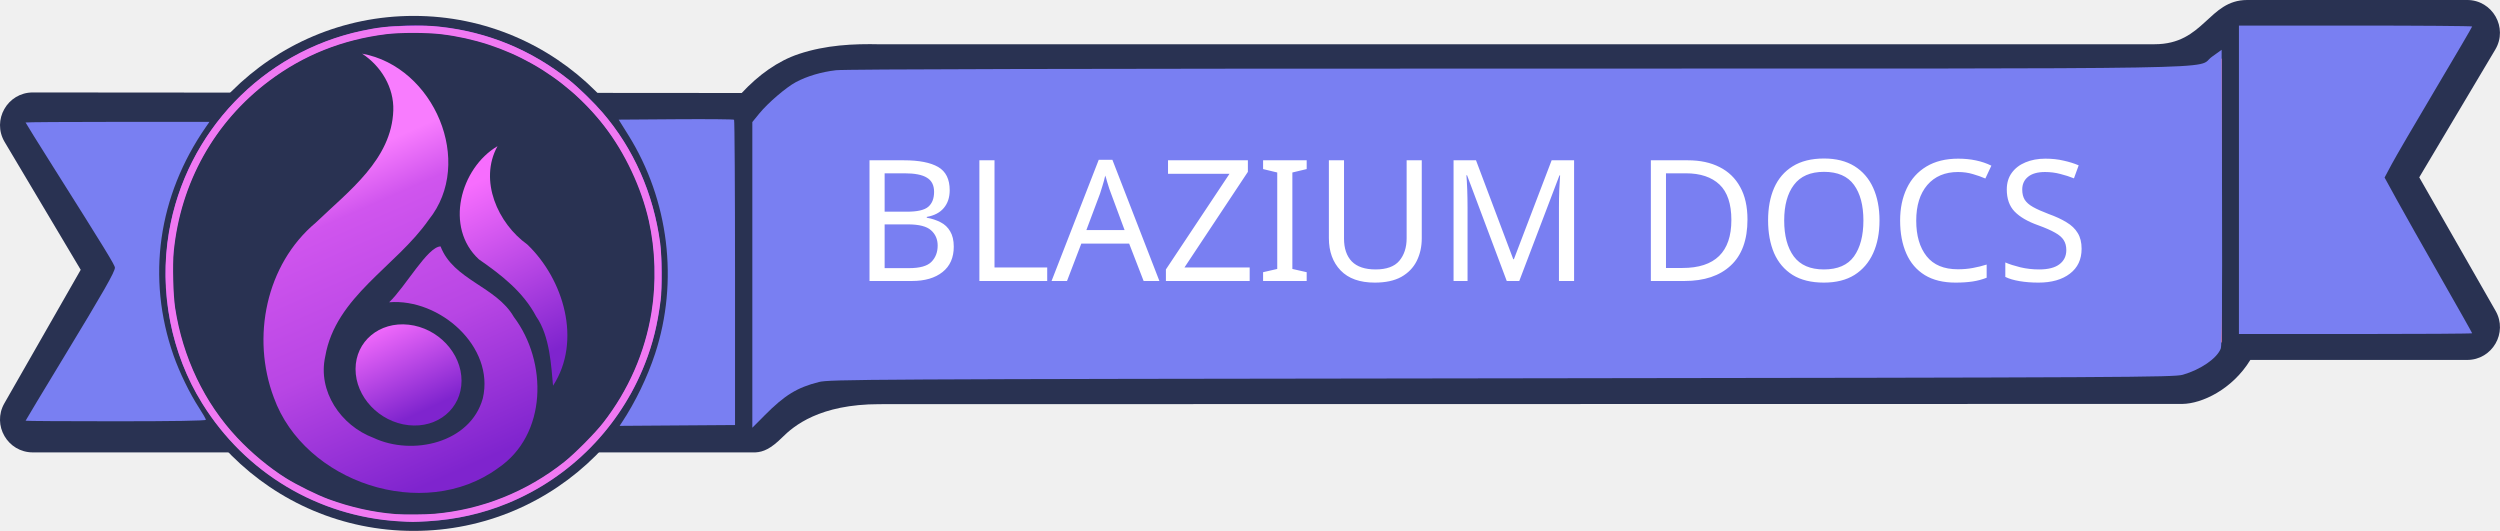
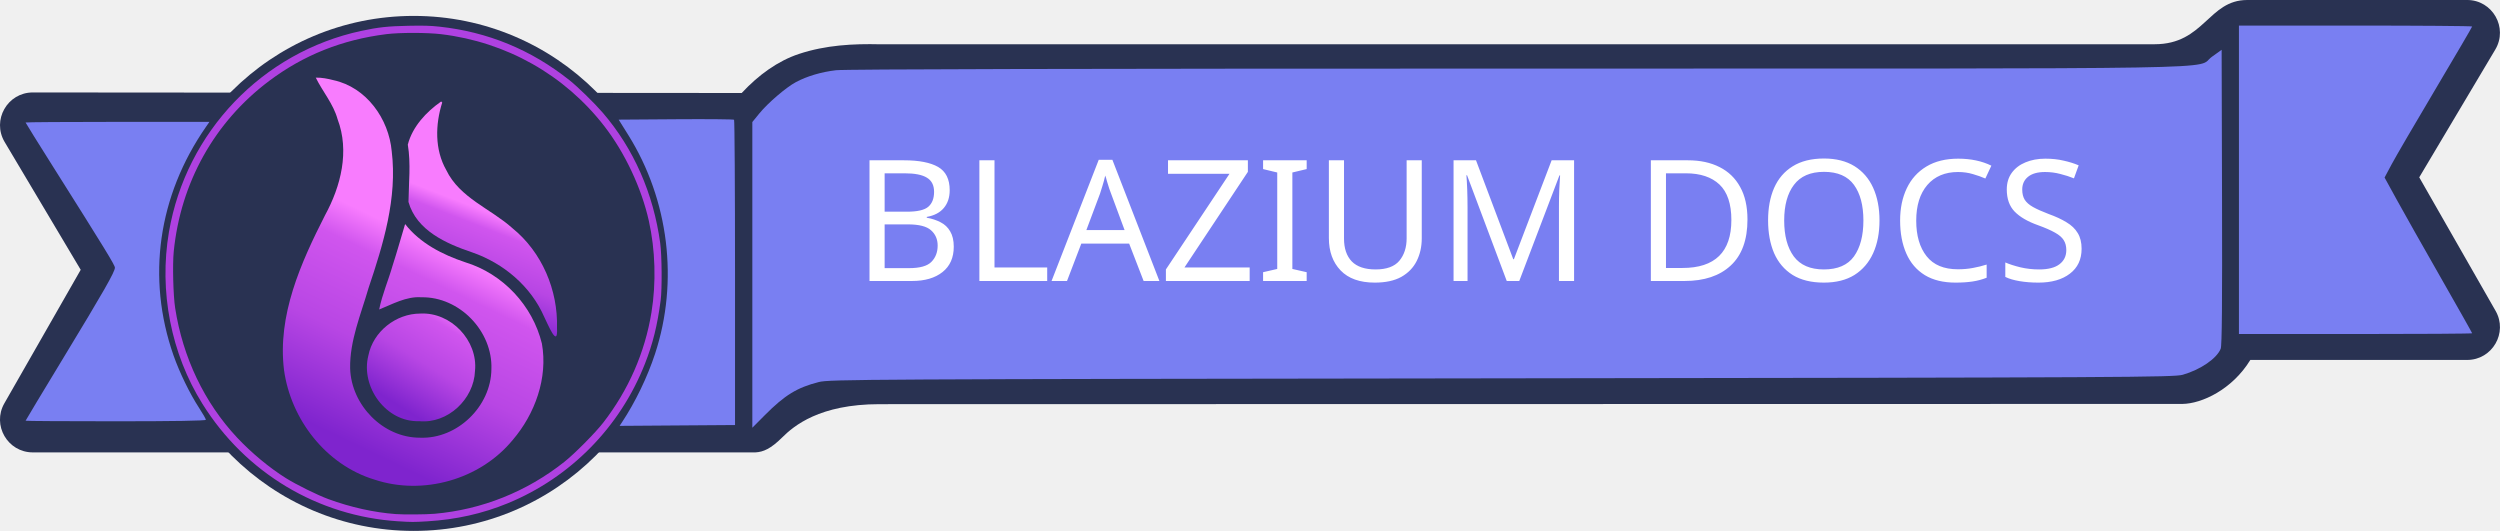
- <svg xmlns="http://www.w3.org/2000/svg" enable-background="new" height="51" viewBox="0 0 240.158 51" width="240.158">
-   <linearGradient id="a" gradientTransform="matrix(1.116755 0 0 1.032402 -97.85806 -11.21196)" gradientUnits="userSpaceOnUse" x1="544.479" x2="613.662" y1="694.136" y2="580.248">
-     <stop offset=".095" stop-color="#7f24ce" />
-     <stop offset="1" stop-color="#f76dfe" />
-   </linearGradient>
-   <linearGradient id="b" gradientTransform="matrix(.9997016 .0244293 -.0244293 .9997016 -33.78324 -49.33716)" gradientUnits="userSpaceOnUse" x1="353.386" x2="480.315" y1="648.132" y2="384.907">
-     <stop offset=".154" stop-color="#7f24ce" />
-     <stop offset="1" stop-color="#f76dfe" />
-   </linearGradient>
-   <linearGradient id="c" gradientTransform="matrix(1.038893 .02225591 -.02756462 .9998754 -48.17674 -46.15667)" gradientUnits="userSpaceOnUse" x1="446.116" x2="636.156" y1="764.139" y2="347.016">
-     <stop offset=".045" stop-color="#7f24ce" />
-     <stop offset=".468" stop-color="#b846e4" />
-     <stop offset=".848" stop-color="#d055ee" />
-     <stop offset="1" stop-color="#f87cfe" />
-   </linearGradient>
-   <linearGradient id="d" gradientTransform="matrix(.8683662 0 0 -.8683662 19.11669 354.8538)" gradientUnits="userSpaceOnUse" x1="-50.169" x2="266.504" y1="214.346" y2="111.748">
-     <stop offset="0" stop-color="#ff4e78" />
-     <stop offset="1" stop-color="#f67b7b" />
-   </linearGradient>
-   <g transform="translate(39.50845 -202.7382)">
-     <path d="m-36.353 214.769 7.898 13.271c.25.358.25.833 0 1.191l-7.898 13.814h69.407l-.042-28.222zm212.442-8.881v28.277h21.404l-7.898-13.814c-.25-.358-.25-.833 0-1.191l7.896-13.271zm-143.077 8.936.042 28.222c1.917-1.921 5.312-4.632 11.911-4.632v-.002l122.41-.002c4.653-.093 8.262-3.352 8.713-4.244l-0-28.277c-1.883 1.618-4.96 4.275-8.612 4.244v.006h-.169c-.011 0-122.343.002-122.343.002-4.821-.116-9.145.603-11.953 4.683z" fill="#ff3252" stroke-linecap="round" stroke-linejoin="round" stroke-miterlimit="3.85" stroke-width="6.3" />
-     <path d="m176.371 202.738c-3.746 0-4.12 4.25-8.905 4.25-1.161-.006-122.502.002-122.502.002l.076.002c-2.59-.062-5.228.074-7.799.928-2.024.672-3.885 2.016-5.498 3.752l-68.094-.053c-2.445-.002-3.959 2.661-2.709 4.762l7.305 12.275-7.334 12.826c-1.202 2.1.315 4.715 2.734 4.715h69.408c.765-.038 1.49-.353 2.589-1.447 1.099-1.094 3.584-3.186 9.321-3.186 1.74 0 3.15-.002 3.15-.002l122.019-.021c1.868-.018 4.802-1.388 6.533-4.226h20.827c2.42 0 3.936-2.615 2.734-4.715l-7.334-12.826 7.305-12.275c1.25-2.1-.263-4.762-2.707-4.762z" fill="#293252" stroke-linecap="round" stroke-linejoin="round" stroke-miterlimit="3.85" />
-     <path d="m-36.352 214.769 7.898 13.271c.25.358.25.833 0 1.191l-7.898 13.814h67.295v-28.277zm212.442-8.881v28.277h21.404l-7.898-13.814c-.25-.358-.25-.833 0-1.191l7.896-13.271zm-143.061 9.137-0 27.789c.008.058.011.115.01.174 3.824-4.016 5.328-4.574 11.928-4.574v-.002l122.41-.002c4.653-.093 6.101-1.971 6.553-2.863v-27.202c-1.883 1.618-2.8 1.818-6.451 1.788v.006h-.135c-.011 0-.022.002-.033.002-.011-0-.024-.001-.035-.002l-122.309.002c-5.051 0-7.839-.026-11.938 4.884z" fill="url(#d)" />
+ <svg xmlns="http://www.w3.org/2000/svg" xmlns:xlink="http://www.w3.org/1999/xlink" width="240.158" height="51">
+   <defs>
+     <linearGradient xlink:href="#a" id="d" x1="496.519" x2="635.831" y1="813.477" y2="589.778" gradientTransform="matrix(-.60262 -.01597 -.01567 .59105 825.56 188.537)" gradientUnits="userSpaceOnUse" />
+     <linearGradient id="a">
+       <stop offset=".045" stop-color="#7f24ce" />
+       <stop offset=".468" stop-color="#b846e4" />
+       <stop offset=".825" stop-color="#d055ee" />
+       <stop offset="1" stop-color="#f87cfe" />
+     </linearGradient>
+     <linearGradient xlink:href="#b" id="e" x1="269.585" x2="488.27" y1="847.204" y2="393.079" gradientTransform="matrix(-.60262 -.01597 -.01567 .59105 825.56 188.537)" gradientUnits="userSpaceOnUse" />
+     <linearGradient id="b">
+       <stop offset=".045" stop-color="#7f24ce" />
+       <stop offset=".478" stop-color="#b846e4" />
+       <stop offset=".848" stop-color="#d055ee" />
+       <stop offset="1" stop-color="#f87cfe" />
+     </linearGradient>
+     <linearGradient xlink:href="#c" id="f" x1="635.831" x2="721.822" y1="589.778" y2="368.408" gradientTransform="matrix(-.60262 -.01597 -.01567 .59105 825.56 188.537)" gradientUnits="userSpaceOnUse" />
+     <linearGradient id="c">
+       <stop offset=".045" stop-color="#7f24ce" />
+       <stop offset=".468" stop-color="#b846e4" />
+       <stop offset=".848" stop-color="#d055ee" />
+       <stop offset="1" stop-color="#f87cfe" />
+     </linearGradient>
+   </defs>
+   <g transform="translate(39.508 -202.738)">
    <ellipse cx=".233" cy="229.002" fill="#293252" rx="24.748" ry="24.736" />
-     <circle cx=".234" cy="229.02" r="23.505" style="fill:#293252;stroke:#506dbd;stroke-width:.635;stroke-linejoin:round;stroke-miterlimit:3.8;stroke-dashoffset:37.795" />
-     <g transform="matrix(-.07083023 -.00191438 -.00187762 .07221699 37.51653 196.1994)">
-       <ellipse cx="534.983" cy="646.916" fill="url(#a)" rx="72.271" ry="66.813" stroke-width="1.074" transform="matrix(.9966545 -.08172972 -.0244293 .9997016 0 0)" />
-       <path d="m404.87 295.694c24.414 46.269-3.19 102.718-43.767 129.584-50.434 44.736-77.838 126.234-39.932 186.827 3.046-24.234 5.782-65.824 25.286-91.372 18.395-32.326 49.069-54.255 79.609-73.879 48.168-41.179 28.426-120.657-21.196-151.159z" fill="url(#b)" />
-       <path d="m591.659 177.606c-26.306 15.919-44.537 44.021-44.284 74.34.452 65.355 57.944 109.043 101.06 151.939 66.454 57.568 83.397 155.158 50.782 233.936-44.452 111.808-207.319 160.686-306.191 85.973-66.076-46.204-63.715-143.468-16.229-201.77 24.809-39.844 83.228-46.849 101.713-91.009 17.668.834 45.894 54.574 67.687 76.08-68.489-7.299-144.844 55.401-130.294 124.372 15.094 59.561 93.043 79.428 146.663 56.454 45.013-15.195 77.637-60.101 68.363-106.584-11.933-80.096-93.001-121.973-135.444-185.349-60.505-77.727-2.028-203.619 96.172-218.382z" fill="url(#c)" stroke-width="1.02" />
+     <path fill="#293252" d="m 176.371,202.738 c -3.746,0 -4.12,4.25 -8.905,4.25 -1.161,-0.006 -122.502,0.002 -122.502,0.002 l 0.076,0.002 c -2.59,-0.062 -5.228,0.074 -7.799,0.928 -2.024,0.672 -3.885,2.016 -5.498,3.752 l -68.094,-0.053 c -2.445,-0.002 -3.959,2.661 -2.709,4.762 l 7.305,12.275 -7.334,12.826 c -1.202,2.1 0.315,4.715 2.734,4.715 h 69.408 c 0.765,-0.038 1.49,-0.353 2.589,-1.447 1.099,-1.094 3.584,-3.186 9.321,-3.186 1.74,4e-5 3.15,-0.002 3.15,-0.002 l 122.019,-0.021 c 1.868,-0.018 4.802,-1.388 6.533,-4.226 h 20.827 c 2.42,2e-5 3.936,-2.615 2.734,-4.715 l -7.334,-12.826 7.305,-12.275 c 1.25,-2.1 -0.263,-4.762 -2.707,-4.762 z" />
+     <g paint-order="markers stroke fill">
+       <path fill="url(#d)" d="m 503.644,520.945 c -41.352,-3.332 -79.365,33.753 -76.195,74.334 0.43,37.508 35.059,71.392 73.846,68.723 44.894,2.809 80.927,-43.559 71.226,-85.356 -5.573,-32.112 -35.92,-56.819 -68.877,-57.701 z" style="mix-blend-mode:normal" transform="matrix(-.07083 -.00191 -.00188 .07222 37.517 196.2)" />
+       <path fill="url(#e)" d="m 653.61,211.067 c -9.535,18.004 -24.751,34.203 -31.013,54.413 -17.623,41.982 -6.89,89.069 13.56,128.099 31.206,64.205 61.27,134.886 50.142,207.387 -11.034,65.469 -60.257,124.507 -126.322,142.28 -66.37,19.798 -143.318,-3.716 -186.038,-57.547 -29.352,-35.413 -45.709,-83.83 -36.207,-129.18 13.963,-50.334 55.338,-91.433 106.657,-105.343 31.119,-9.292 61.935,-23.605 82.952,-48.678 4.629,16.426 9.839,36.881 15.393,55.225 5.174,19.844 13.191,39.181 16.768,59.29 -16.721,-6.964 -36.244,-18.739 -56.776,-17.763 -51.55,-2.348 -98.135,42.66 -97.435,93.138 -0.889,49.252 43.714,94.195 94.206,93.558 50.241,1.555 94.462,-40.924 97.256,-89.551 1.668,-36.912 -12.71,-72.293 -22.103,-107.551 -18.44,-58.611 -35.962,-120.785 -26.596,-182.537 5.079,-43.133 36.612,-84.245 81.453,-92.49 7.888,-1.772 15.977,-3.12 24.101,-2.75 z" style="mix-blend-mode:normal" transform="matrix(-.07083 -.00191 -.00188 .07222 37.517 196.2)" />
+       <path fill="url(#f)" d="m 482.798,238.273 c 19.846,14.303 38.095,34.634 43.697,58.557 -4.956,25.114 -2.639,50.959 -2.918,76.153 -12.011,37.776 -52.67,54.071 -87.993,64.729 -43.076,13.316 -80.914,42.984 -100.162,83.496 -4.452,7.986 -19.957,42.951 -17.587,13.886 -0.122,-50.25 22.991,-100.15 63.912,-130.925 30.282,-25.275 72.458,-38.259 91.727,-74.901 16.555,-26.821 16.503,-60.232 7.868,-89.64 l 0.728,-0.677 z" style="mix-blend-mode:normal" transform="matrix(-.07083 -.00191 -.00188 .07222 37.517 196.2)" />
    </g>
-     <g transform="translate(-39.50845 202.7382)">
-       <path d="m18.811 37.67c-.897-1.614-1.704-3.686-2.187-5.615-.641-2.559-.853-5.292-.614-7.921.448-4.931 2.416-9.592 5.637-13.355.744-.869 1.721-1.846 2.589-2.589 6.121-5.243 14.456-7.038 22.192-4.778 3.4.993 6.476 2.699 9.186 5.095.428.378 1.528 1.479 1.907 1.907.95 1.075 1.744 2.137 2.46 3.292 4.525 7.3 4.791 16.398.699 23.952l-.156.287h-.369c-.285 0-.366-.007-.356-.032.007-.018.112-.21.233-.428 1.477-2.653 2.443-5.731 2.76-8.79.094-.91.104-1.127.104-2.415 0-1.287-.009-1.502-.104-2.415-.464-4.49-2.257-8.778-5.145-12.301-.67-.817-1.732-1.923-2.497-2.599-3.543-3.131-7.834-5.08-12.505-5.68-1.66-.213-3.665-.233-5.353-.052-5.07.543-9.828 2.739-13.491 6.228-.477.454-1.187 1.19-1.534 1.589-2.427 2.794-4.143 6.099-5.03 9.688-1.048 4.242-.867 8.728.523 12.887.437 1.309 1.094 2.8 1.733 3.933.114.203.208.372.208.377 0 .005-.166.009-.368.009h-.368z" fill="#7f24ce" stroke-width=".026" />
-       <g fill="#f079f2">
-         <path d="m38.264 50.079c-7.747-.495-14.677-4.651-18.817-11.283-3.022-4.841-4.188-10.826-3.217-16.512 1.64-9.611 8.982-17.28 18.497-19.321 1.613-.346 2.543-.447 4.481-.486 1.474-.03 2.121-.012 2.999.083 4.659.505 8.815 2.216 12.503 5.148.801.637 2.385 2.182 3.172 3.095 2.993 3.47 4.891 7.775 5.544 12.575.157 1.15.182 4.391.042 5.456-.316 2.419-.749 4.167-1.511 6.107-2.391 6.086-7.152 10.928-13.181 13.406-2.429.998-4.953 1.565-7.728 1.733-1.303.079-1.5.079-2.785-.003zm3.473-.723c4.55-.398 8.85-2.116 12.467-4.98.99-.784 2.985-2.795 3.742-3.772 2.433-3.139 4.01-6.745 4.636-10.597.463-2.846.372-6.003-.253-8.795-.704-3.146-2.294-6.53-4.266-9.079-3.82-4.937-9.411-8.093-15.677-8.848-1.355-.163-3.992-.165-5.275-.004-4.249.534-7.954 2.014-11.262 4.498-5.246 3.94-8.497 9.757-9.159 16.386-.125 1.252-.05 4.224.137 5.43.739 4.758 2.815 9.099 5.949 12.44 1.376 1.467 3.119 2.915 4.687 3.894 1.031.643 3.024 1.628 4.083 2.017 2.13.782 4.386 1.284 6.468 1.438.778.058 2.926.042 3.722-.028z" stroke-width=".072" />
-         <g stroke-width=".145">
-           <path d="m3.221 40.219c.032-.06 1.863-3.274 4.069-7.144 3.151-5.527 3.989-7.103 3.91-7.353-.055-.175-1.883-3.31-4.06-6.968-2.178-3.658-3.96-6.675-3.96-6.704 0-.029 3.672-.054 8.16-.054h8.16l-.741 1.192c-3.999 6.437-4.819 14.212-2.263 21.454.487 1.379 1.481 3.444 2.214 4.599.252.397.508.804.568.903.086.144-1.552.181-8.003.181-4.461 0-8.085-.049-8.053-.108z" />
-           <path d="m60.22 40.149c.06-.1.316-.508.569-.905 1.287-2.027 2.674-5.49 3.158-7.883 1.304-6.453.004-13.4-3.476-18.566l-.488-.724 5.096-.038c2.803-.021 5.178-.007 5.278.032.145.056.175 2.928.145 14.131l-.037 14.061-5.177.038c-4.139.03-5.155.001-5.067-.145z" />
-         </g>
-       </g>
+     <g fill="#797ff2">
+       <path d="M32.763 229.145v-14.683l.676-.829c.82-1.006 2.58-2.513 3.516-3.01 1.076-.572 2.431-.973 3.847-1.139.857-.101 23.205-.155 65.25-.157 71.567-.004 65.202.103 66.916-1.129l.941-.677.038 14.148c.027 10.236-.007 14.263-.126 14.564-.368.938-1.931 2.013-3.639 2.504-.85.245-5.004.266-65.434.345-61.301.08-64.579.098-65.594.355-2.093.531-3.277 1.258-5.196 3.189l-1.195 1.202zM175.571 220.011v-14.816h11.202c6.161 0 11.202.04 11.202.089 0 .049-1.587 2.76-3.527 6.025-1.94 3.265-3.833 6.509-4.206 7.21l-.68 1.274 1.186 2.16c.652 1.188 2.545 4.538 4.206 7.444 1.661 2.906 3.02 5.316 3.02 5.356 0 .04-5.041.073-11.202.073H175.571ZM20.239 243.307c1.29-1.951 2.438-4.328 3.181-6.587 2.285-6.955 1.326-14.776-2.578-21.019l-.919-1.469 5.497-.04c3.023-.022 5.539.001 5.589.05.051.049.092 6.668.092 14.708v14.618l-5.544.04-5.544.04zM-37.051 243.156c0-.03 1.652-2.775 3.67-6.1 3.823-6.297 4.912-8.206 4.912-8.607 0-.238-.933-1.762-5.911-9.65-1.469-2.328-2.671-4.259-2.671-4.293 0-.033 3.974-.061 8.831-.061h8.831l-.331.477c-4.607 6.637-5.726 14.501-3.122 21.949.574 1.643 1.576 3.701 2.462 5.056.357.546.649 1.058.649 1.137 0 .093-3.094.144-8.66.144-4.763 0-8.66-.024-8.66-.054z" />
+       <path fill="#af41e1" d="M 38.264,50.079 C 30.517,49.584 23.586,45.429 19.447,38.796 16.425,33.955 15.259,27.97 16.23,22.284 17.87,12.673 25.212,5.004 34.726,2.963 c 1.613,-0.346 2.543,-0.447 4.481,-0.486 1.474,-0.03 2.121,-0.012 2.999,0.083 4.659,0.505 8.815,2.216 12.503,5.148 0.801,0.637 2.385,2.182 3.172,3.095 2.993,3.47 4.891,7.775 5.544,12.575 0.157,1.15 0.182,4.391 0.042,5.456 -0.316,2.419 -0.749,4.167 -1.511,6.107 -2.391,6.086 -7.152,10.928 -13.181,13.406 -2.429,0.998 -4.953,1.565 -7.728,1.733 -1.303,0.079 -1.5,0.079 -2.785,-0.003 z m 3.473,-0.723 c 4.55,-0.398 8.85,-2.116 12.467,-4.98 0.99,-0.784 2.985,-2.795 3.742,-3.772 2.433,-3.139 4.01,-6.745 4.636,-10.597 0.463,-2.846 0.372,-6.003 -0.253,-8.795 -0.704,-3.146 -2.294,-6.53 -4.266,-9.079 C 54.243,7.195 48.652,4.04 42.386,3.285 41.031,3.122 38.394,3.119 37.111,3.281 32.862,3.814 29.157,5.294 25.849,7.779 20.603,11.719 17.352,17.536 16.69,24.165 c -0.125,1.252 -0.05,4.224 0.137,5.43 0.739,4.758 2.815,9.099 5.949,12.44 1.376,1.467 3.119,2.915 4.687,3.894 1.031,0.643 3.024,1.628 4.083,2.017 2.13,0.782 4.386,1.284 6.468,1.438 0.778,0.058 2.926,0.042 3.722,-0.028 z" transform="translate(-39.508 202.738)" />
    </g>
-     <path d="m32.763 229.145v-14.683l.676-.829c.82-1.006 2.58-2.513 3.516-3.01 1.076-.572 2.431-.973 3.847-1.139.857-.101 23.205-.155 65.25-.157 71.567-.004 65.202.103 66.916-1.129l.941-.677.038 14.148c.027 10.236-.007 14.263-.126 14.564-.368.938-1.931 2.013-3.639 2.504-.85.245-5.004.266-65.434.345-61.301.08-64.579.098-65.594.355-2.093.531-3.277 1.258-5.196 3.189l-1.195 1.202z" fill="#797ff2" stroke-width=".148" />
-     <path d="m215.658 17.273v-14.093h10.639c8.454 0 10.624.037 10.566.181-.041.099-1.836 3.138-3.99 6.753-2.154 3.615-3.917 6.722-3.917 6.903s1.789 3.46 3.975 7.284 3.975 6.978 3.975 7.009c0 .031-4.781.056-10.624.056h-10.624z" fill="#f079f2" stroke-width=".145" transform="translate(-39.50845 202.7382)" />
-     <g fill="#797ff2">
-       <path d="m175.571 220.011v-14.816h11.202c6.161 0 11.202.04 11.202.089s-1.587 2.76-3.527 6.025c-1.94 3.265-3.833 6.509-4.206 7.21l-.68 1.274 1.186 2.16c.652 1.188 2.545 4.538 4.206 7.444 1.661 2.906 3.02 5.316 3.02 5.356 0 .04-5.041.073-11.202.073h-11.202z" stroke-width=".152" />
-       <path d="m20.239 243.307c1.29-1.951 2.438-4.328 3.181-6.587 2.285-6.955 1.326-14.776-2.578-21.019l-.919-1.469 5.497-.04c3.023-.022 5.539.001 5.589.05.051.049.092 6.668.092 14.708v14.618l-5.544.04-5.544.04z" stroke-width=".152" />
-       <path d="m-37.051 243.156c0-.03 1.652-2.775 3.67-6.1 3.823-6.297 4.912-8.206 4.912-8.607 0-.238-.933-1.762-5.911-9.65-1.469-2.328-2.671-4.259-2.671-4.293 0-.033 3.974-.061 8.831-.061h8.831l-.331.477c-4.607 6.637-5.726 14.501-3.122 21.949.574 1.643 1.576 3.701 2.462 5.056.357.546.649 1.058.649 1.137 0 .093-3.094.144-8.66.144-4.763 0-8.66-.024-8.66-.054z" stroke-width=".151" />
-     </g>
-     <text fill="#fff" font-family="Inter Alia" font-size="16.239" stroke-width=".937" x="42.44" y="229.732">
-       <tspan stroke-width=".937" x="42.44" y="229.732">BLAZIUM DOCS</tspan>
+     <text x="42.44" y="229.732" fill="#fff" stroke-width=".937" font-family="Inter Alia" font-size="16.239">
+       <tspan x="42.44" y="229.732">BLAZIUM DOCS</tspan>
    </text>
  </g>
</svg>
